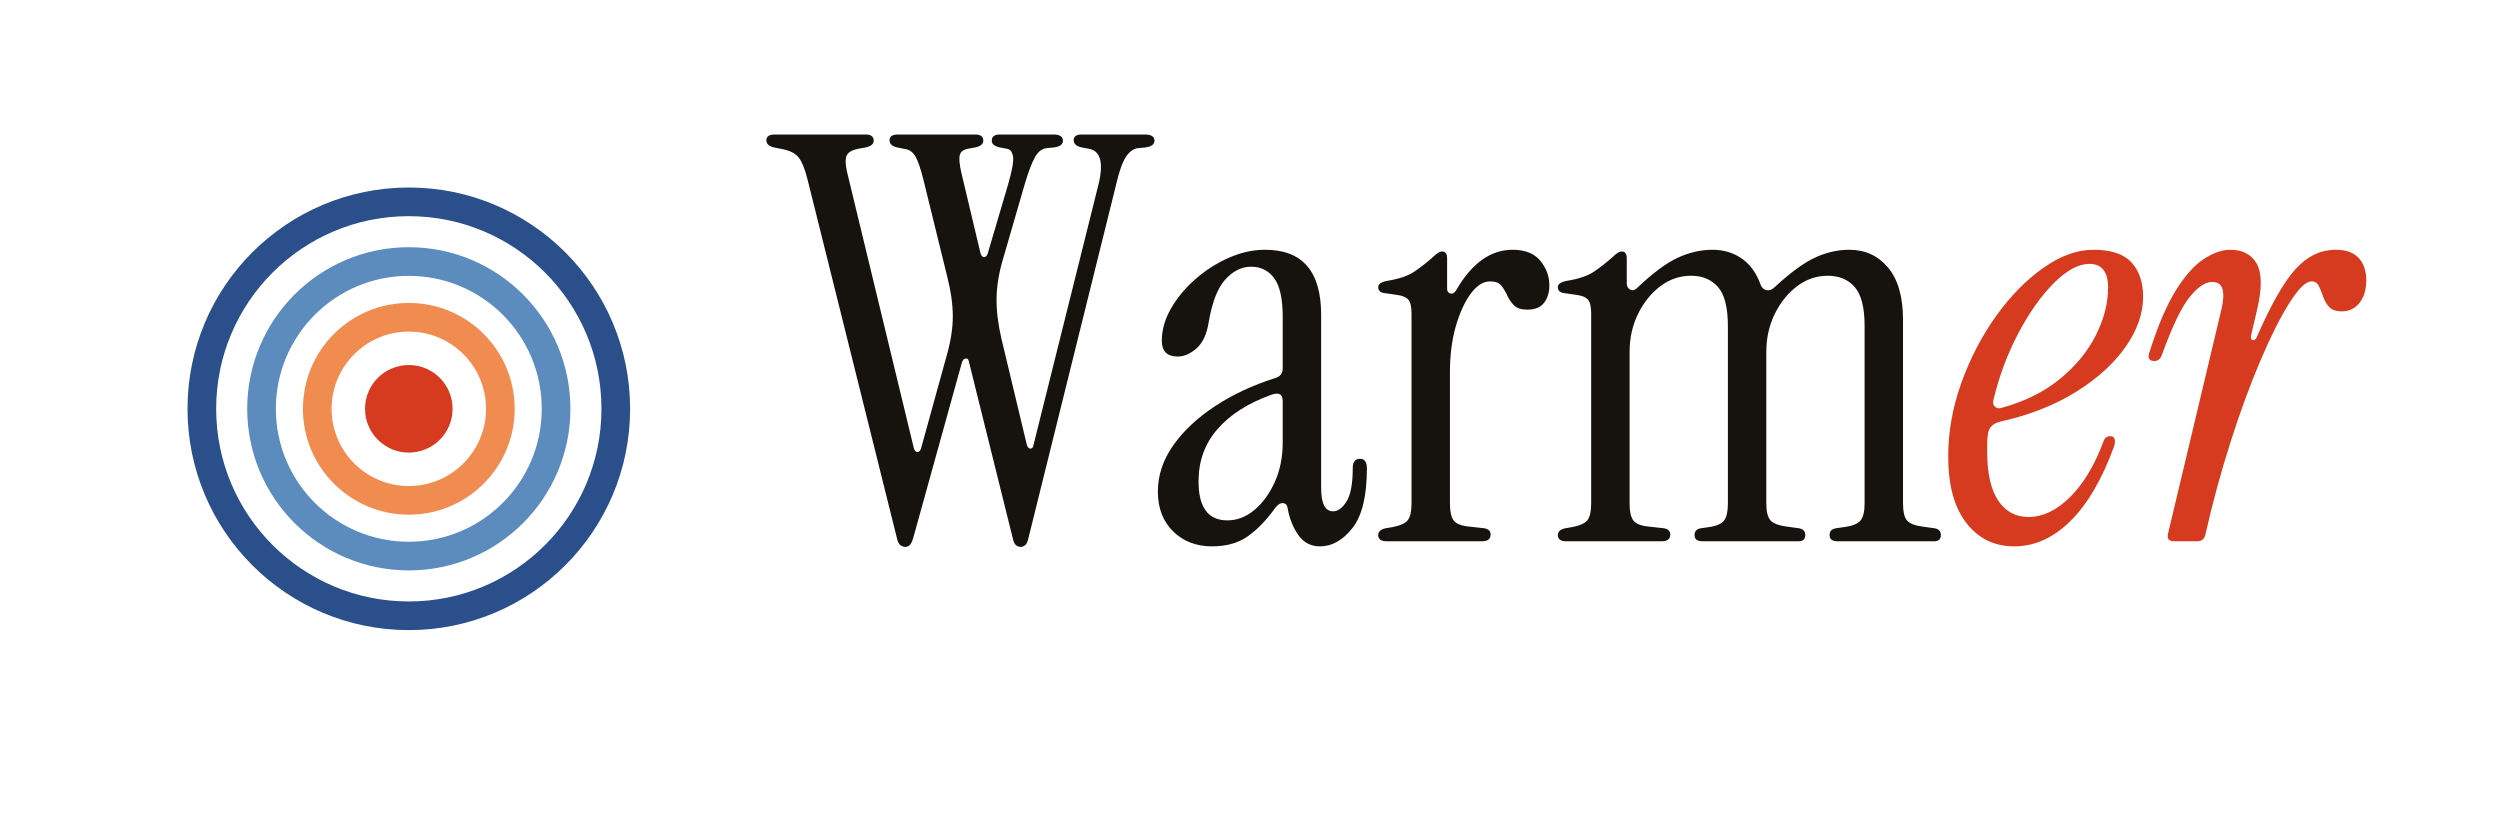
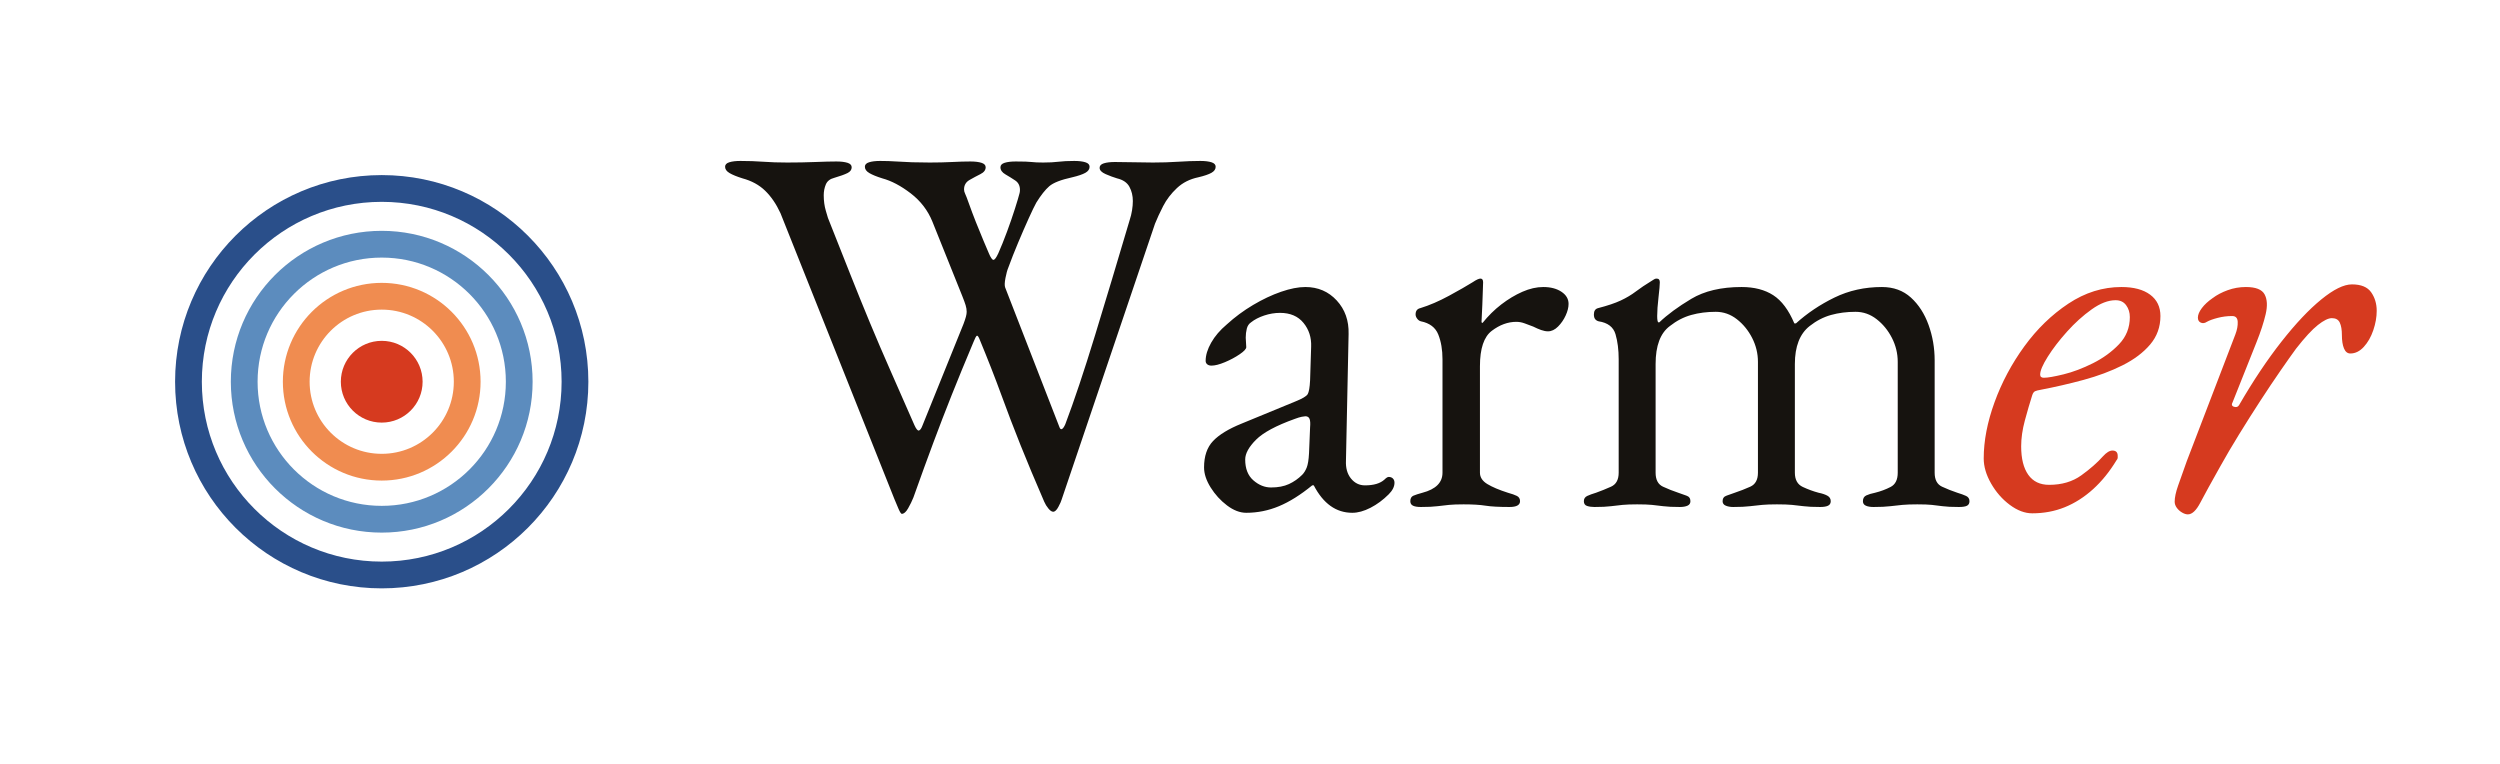
- <svg xmlns="http://www.w3.org/2000/svg" viewBox="0 0 486.78 159.2" width="486.78" height="159.2">
+ <svg xmlns="http://www.w3.org/2000/svg" viewBox="0 0 521.32 159.2" width="521.32" height="159.2">
  <g transform="translate(30 30) scale(1.55)">
    <circle cx="32" cy="32" r="26" fill="none" stroke="#2a4f8a" stroke-width="3.6" />
    <circle cx="32" cy="32" r="18.5" fill="none" stroke="#5c8cbe" stroke-width="3.6" />
    <circle cx="32" cy="32" r="11.5" fill="none" stroke="#f08c50" stroke-width="3.6" />
    <circle cx="32" cy="32" r="5.5" fill="#d63a1f" />
  </g>
-   <path d="M198.72 106.492Q198.28 106.492 197.84 106.162Q197.4 105.832 197.18 104.732L188.71 70.632Q188.6 69.752 188.05 69.807Q187.5 69.862 187.28 70.632L177.82 104.732Q177.49 105.832 177.105 106.162Q176.72 106.492 176.28 106.492Q175.84 106.492 175.345 106.162Q174.85 105.832 174.63 104.732L157.25 34.992Q156.48 31.912 155.545 30.702Q154.61 29.492 152.41 29.052L150.76 28.722Q149.22 28.392 149.22 27.292Q149.22 26.192 150.87 26.192H168.58Q170.12 26.192 170.12 27.402Q170.12 28.392 168.47 28.722L167.26 28.942Q165.39 29.272 164.895 30.207Q164.4 31.142 164.95 33.562L177.93 87.242Q178.15 88.012 178.645 88.012Q179.14 88.012 179.36 87.242L184.31 69.312Q185.52 65.132 185.52 61.612Q185.52 58.092 184.42 53.802L179.8 34.992Q179.03 31.912 178.315 30.592Q177.6 29.272 176.39 29.052L174.74 28.722Q173.2 28.392 173.2 27.292Q173.2 26.192 174.85 26.192H189.92Q191.46 26.192 191.46 27.402Q191.46 28.392 189.81 28.722L188.6 28.942Q187.17 29.162 186.895 30.152Q186.62 31.142 187.17 33.562L190.91 49.292Q191.13 50.062 191.625 50.062Q192.12 50.062 192.34 49.292L196.3 35.872Q197.51 31.692 197.235 30.372Q196.96 29.052 195.97 28.942L194.76 28.722Q193.11 28.392 193.11 27.402Q193.11 26.192 194.65 26.192H205.1Q206.97 26.192 206.97 27.402Q206.97 28.502 205.1 28.722L203.89 28.832Q202.46 28.942 201.525 30.592Q200.59 32.242 199.49 35.982L195.31 50.392Q194.1 54.462 194.045 58.037Q193.99 61.612 194.98 65.902L199.93 86.582Q200.15 87.352 200.645 87.352Q201.14 87.352 201.25 86.582L213.9 35.872Q215.44 29.492 211.92 28.942L210.71 28.722Q209.06 28.392 209.06 27.292Q209.06 26.192 210.6 26.192H222.92Q224.79 26.192 224.79 27.402Q224.79 28.502 222.92 28.722L221.71 28.832Q220.28 28.942 219.235 30.537Q218.19 32.132 217.31 35.982L200.26 104.732Q200.04 105.832 199.6 106.162Q199.16 106.492 198.72 106.492Z M236.01 106.382Q231.39 106.382 228.42 103.467Q225.45 100.552 225.45 95.712Q225.45 90.982 228.42 86.747Q231.39 82.512 236.56 79.102Q241.73 75.692 248.33 73.602Q249.76 73.162 249.76 71.732V61.722Q249.76 56.442 248.11 54.187Q246.46 51.932 243.6 51.932Q240.85 51.932 238.595 54.407Q236.34 56.882 235.35 62.712Q234.8 66.232 232.985 67.827Q231.17 69.422 229.3 69.422Q226.22 69.422 226.22 66.342Q226.22 63.152 228.035 60.017Q229.85 56.882 232.82 54.297Q235.79 51.712 239.31 50.172Q242.83 48.632 246.35 48.632Q257.24 48.632 257.24 61.282V94.942Q257.24 99.562 259.55 99.562Q260.98 99.562 262.19 97.637Q263.4 95.712 263.4 91.092Q263.4 89.332 264.83 89.332Q266.15 89.332 266.15 91.202Q266.15 99.232 263.345 102.807Q260.54 106.382 257.02 106.382Q254.38 106.382 252.84 104.237Q251.3 102.092 250.75 99.122Q250.64 98.022 249.815 97.967Q248.99 97.912 248.22 99.012Q245.58 102.642 242.83 104.512Q240.08 106.382 236.01 106.382ZM238.98 101.322Q241.84 101.322 244.26 99.287Q246.68 97.252 248.22 93.842Q249.76 90.432 249.76 86.142V78.112Q249.76 76.022 247.45 76.902Q240.74 79.322 237.055 83.557Q233.37 87.792 233.37 93.732Q233.37 101.322 238.98 101.322Z M283.64 56.332Q288.15 48.632 294.53 48.632Q298.16 48.632 299.92 50.777Q301.68 52.922 301.68 55.562Q301.68 57.652 300.635 58.972Q299.59 60.292 297.39 60.292Q295.63 60.292 294.805 59.467Q293.98 58.642 293.485 57.542Q292.99 56.442 292.33 55.617Q291.67 54.792 290.13 54.792Q288.15 54.792 286.39 57.157Q284.63 59.522 283.475 63.482Q282.32 67.442 282.32 72.502V98.022Q282.32 100.332 283.035 101.322Q283.75 102.312 286.06 102.532L289.03 102.862Q290.24 103.082 290.24 104.072Q290.24 105.392 288.59 105.392H270.0Q268.35 105.392 268.35 104.182Q268.35 103.192 269.78 102.862L271.1 102.642Q273.41 102.202 274.125 101.267Q274.84 100.332 274.84 98.022V61.062Q274.84 59.082 274.235 58.367Q273.63 57.652 272.09 57.432L269.78 57.102Q268.35 56.992 268.35 55.892Q268.35 55.012 270.11 54.682Q273.52 54.132 275.335 52.922Q277.15 51.712 279.13 49.952Q280.12 48.962 280.78 48.962Q281.77 48.962 281.77 50.282V56.222Q281.77 56.992 282.43 57.157Q283.09 57.322 283.64 56.332Z M304.98 105.392Q303.33 105.392 303.33 104.182Q303.33 103.192 304.76 102.862L306.08 102.642Q308.39 102.202 309.105 101.267Q309.82 100.332 309.82 98.022V61.062Q309.82 59.082 309.215 58.367Q308.61 57.652 307.07 57.432L304.76 57.102Q303.33 56.992 303.33 55.892Q303.33 55.012 305.09 54.682Q308.5 54.132 310.315 52.922Q312.13 51.712 314.11 49.952Q315.1 48.962 315.76 48.962Q316.75 48.962 316.75 50.282V55.232Q316.75 56.002 317.41 56.387Q318.07 56.772 318.84 56.002Q323.35 51.712 326.705 50.172Q330.06 48.632 333.47 48.632Q336.66 48.632 339.135 50.337Q341.61 52.042 342.82 55.452Q343.15 56.332 343.975 56.497Q344.8 56.662 345.57 55.892Q350.08 51.712 353.38 50.172Q356.68 48.632 360.09 48.632Q364.71 48.632 367.625 52.097Q370.54 55.562 370.54 62.272V98.022Q370.54 100.332 371.255 101.267Q371.97 102.202 374.28 102.532L376.7 102.862Q377.91 103.082 377.91 104.182Q377.91 105.392 376.59 105.392H357.78Q356.24 105.392 356.24 104.182Q356.24 103.082 357.45 102.862L358.99 102.642Q361.52 102.312 362.29 101.322Q363.06 100.332 363.06 98.022V63.482Q363.06 58.092 361.135 55.892Q359.21 53.692 355.91 53.692Q352.61 53.692 349.915 55.727Q347.22 57.762 345.57 61.117Q343.92 64.472 343.92 68.542V98.022Q343.92 100.332 344.69 101.267Q345.46 102.202 347.88 102.532L350.3 102.862Q351.51 103.082 351.51 104.182Q351.51 105.392 350.19 105.392H331.49Q329.95 105.392 329.95 104.182Q329.95 103.082 331.16 102.862L332.7 102.642Q335.01 102.312 335.725 101.322Q336.44 100.332 336.44 98.022V63.482Q336.44 58.092 334.515 55.892Q332.59 53.692 329.29 53.692Q325.99 53.692 323.295 55.727Q320.6 57.762 318.95 61.117Q317.3 64.472 317.3 68.542V98.022Q317.3 100.332 318.015 101.322Q318.73 102.312 321.04 102.532L324.01 102.862Q325.22 103.082 325.22 104.072Q325.22 105.392 323.57 105.392Z" fill="#16130f" />
-   <path d="M392.21 106.382Q386.38 106.382 382.86 101.817Q379.34 97.252 379.34 88.892Q379.34 81.632 381.925 74.482Q384.51 67.332 388.69 61.502Q392.87 55.672 397.875 52.152Q402.88 48.632 407.61 48.632Q412.78 48.632 415.035 51.107Q417.29 53.582 417.29 57.762Q417.29 62.712 413.825 67.607Q410.36 72.502 404.145 76.352Q397.93 80.202 389.57 82.072Q387.15 82.622 387.04 84.822Q386.93 85.592 386.93 86.417Q386.93 87.242 386.93 88.012Q386.93 94.282 389.075 97.472Q391.22 100.662 394.96 100.662Q399.14 100.662 403.045 96.812Q406.95 92.962 409.59 85.922Q409.92 84.932 410.91 84.932Q411.57 84.932 411.735 85.482Q411.9 86.032 411.68 86.802Q408.16 96.482 403.155 101.432Q398.15 106.382 392.21 106.382ZM388.14 77.892Q387.92 78.662 388.415 79.157Q388.91 79.652 389.68 79.432Q396.5 77.562 401.12 73.767Q405.74 69.972 408.105 65.242Q410.47 60.512 410.47 56.002Q410.47 51.382 406.84 51.382Q403.65 51.382 399.91 55.122Q396.17 58.862 392.98 64.912Q389.79 70.962 388.14 77.892Z M423.34 105.392Q421.8 105.392 422.13 103.962L432.58 60.072Q433.13 57.652 432.745 56.277Q432.36 54.902 430.71 54.902Q428.73 54.902 426.365 57.817Q424 60.732 421.03 68.872Q420.59 70.302 419.49 70.302Q417.84 70.302 418.61 68.322Q421.03 60.732 423.725 56.442Q426.42 52.152 429.17 50.392Q431.92 48.632 434.23 48.632Q437.86 48.632 439.4 51.327Q440.94 54.022 439.51 60.182L438.3 65.352Q438.19 66.122 438.63 66.232Q439.07 66.342 439.4 65.682Q443.58 56.112 446.99 52.372Q450.4 48.632 454.8 48.632Q457.77 48.632 459.255 50.227Q460.74 51.822 460.74 54.572Q460.74 57.322 459.42 58.972Q458.1 60.622 456.01 60.622Q454.25 60.622 453.48 59.742Q452.71 58.862 452.325 57.707Q451.94 56.552 451.5 55.672Q451.06 54.792 450.07 54.792Q448.42 54.792 445.78 58.972Q443.14 63.152 440.115 70.247Q437.09 77.342 434.285 86.142Q431.48 94.942 429.39 104.182Q429.06 105.392 427.85 105.392Z" fill="#d63a1f" />
+   <path d="M188.05 107.152Q187.83 107.152 187.39 106.162Q186.95 105.172 186.51 104.072L162.75 44.452Q161.43 41.592 159.56 39.777Q157.69 37.962 154.83 37.192Q153.07 36.642 152.135 36.092Q151.2 35.542 151.2 34.772Q151.2 34.112 152.08 33.837Q152.96 33.562 154.39 33.562Q156.92 33.562 159.175 33.727Q161.43 33.892 164.18 33.892Q167.26 33.892 170.01 33.782Q172.76 33.672 174.41 33.672Q175.84 33.672 176.72 33.947Q177.6 34.222 177.6 34.882Q177.6 35.652 176.72 36.092Q175.84 36.532 173.97 37.082Q172.65 37.412 172.21 38.457Q171.77 39.502 171.77 40.712Q171.77 42.472 172.21 43.957Q172.65 45.442 172.65 45.442Q175.18 51.822 177.27 57.102Q179.36 62.382 181.395 67.277Q183.43 72.172 185.685 77.287Q187.94 82.402 190.69 88.672Q191.24 89.882 191.625 89.772Q192.01 89.662 192.34 88.782L200.92 67.552Q201.25 66.672 201.415 66.067Q201.58 65.462 201.58 65.022Q201.58 64.362 201.36 63.647Q201.14 62.932 200.7 61.832L194.43 46.212Q193.0 42.692 189.92 40.327Q186.84 37.962 183.98 37.192Q182.22 36.642 181.285 36.092Q180.35 35.542 180.35 34.772Q180.35 34.112 181.23 33.837Q182.11 33.562 183.54 33.562Q185.3 33.562 186.895 33.672Q188.49 33.782 190.195 33.837Q191.9 33.892 193.88 33.892Q196.41 33.892 198.555 33.782Q200.7 33.672 202.35 33.672Q203.78 33.672 204.66 33.947Q205.54 34.222 205.54 34.882Q205.54 35.762 204.44 36.312Q203.34 36.862 202.185 37.522Q201.03 38.182 201.03 39.502Q201.03 39.722 201.085 39.942Q201.14 40.162 201.25 40.382Q201.47 40.822 202.075 42.527Q202.68 44.232 203.505 46.322Q204.33 48.412 205.1 50.227Q205.87 52.042 206.2 52.812Q206.75 54.132 207.135 54.187Q207.52 54.242 208.18 52.812Q209.06 50.832 209.995 48.302Q210.93 45.772 211.645 43.517Q212.36 41.262 212.58 40.382Q212.69 40.052 212.69 39.612Q212.69 38.292 211.7 37.632Q210.71 36.972 209.665 36.367Q208.62 35.762 208.62 34.882Q208.62 34.222 209.5 33.947Q210.38 33.672 211.81 33.672Q214.23 33.672 215.11 33.782Q215.99 33.892 217.53 33.892Q219.4 33.892 220.72 33.727Q222.04 33.562 224.02 33.562Q225.45 33.562 226.33 33.837Q227.21 34.112 227.21 34.772Q227.21 35.542 226.33 36.037Q225.45 36.532 223.58 36.972Q220.06 37.742 218.795 38.842Q217.53 39.942 216.1 42.252Q215.55 43.242 214.505 45.552Q213.46 47.862 212.305 50.612Q211.15 53.362 210.27 55.782Q209.94 56.552 209.665 57.982Q209.39 59.412 209.61 59.962L220.94 89.112Q221.16 89.662 221.49 89.442Q221.82 89.222 222.15 88.452Q224.9 81.192 228.365 69.862Q231.83 58.532 235.57 45.882Q235.9 44.892 236.065 43.847Q236.23 42.802 236.23 41.922Q236.23 40.272 235.515 38.952Q234.8 37.632 232.93 37.192Q231.83 36.862 230.565 36.312Q229.3 35.762 229.3 34.992Q229.3 34.332 230.18 34.057Q231.06 33.782 232.49 33.782Q234.69 33.782 236.505 33.837Q238.32 33.892 240.41 33.892Q243.16 33.892 245.69 33.727Q248.22 33.562 250.31 33.562Q251.74 33.562 252.62 33.837Q253.5 34.112 253.5 34.772Q253.5 35.542 252.62 36.037Q251.74 36.532 249.87 36.972Q247.23 37.522 245.415 39.227Q243.6 40.932 242.555 42.967Q241.51 45.002 240.85 46.652L221.38 104.182Q221.27 104.622 220.72 105.667Q220.17 106.712 219.62 106.712Q219.18 106.712 218.63 106.052Q218.08 105.392 217.75 104.622Q214.89 98.022 212.8 92.797Q210.71 87.572 208.785 82.292Q206.86 77.012 204.22 70.632Q203.89 69.862 203.67 70.027Q203.45 70.192 203.01 71.292Q200.37 77.562 198.445 82.402Q196.52 87.242 194.65 92.247Q192.78 97.252 190.47 103.742Q190.03 104.842 189.37 105.997Q188.71 107.152 188.05 107.152Z M259.88 106.932Q257.9 106.932 255.865 105.392Q253.83 103.852 252.455 101.652Q251.08 99.452 251.08 97.472Q251.08 93.952 252.95 91.972Q254.82 89.992 258.89 88.342L270.11 83.722Q272.31 82.842 272.695 82.182Q273.08 81.522 273.19 79.322L273.41 72.282Q273.52 69.422 271.815 67.332Q270.11 65.242 266.92 65.242Q265.27 65.242 263.62 65.792Q261.97 66.342 260.87 67.222Q260.21 67.662 259.99 68.542Q259.77 69.422 259.77 70.412Q259.77 70.852 259.825 71.402Q259.88 71.952 259.88 72.392Q259.88 72.942 258.505 73.877Q257.13 74.812 255.425 75.527Q253.72 76.242 252.62 76.242Q252.07 76.242 251.74 75.967Q251.41 75.692 251.41 75.252Q251.41 73.492 252.565 71.457Q253.72 69.422 255.81 67.662Q258.34 65.352 261.31 63.592Q264.28 61.832 267.14 60.842Q270.0 59.852 272.2 59.852Q276.16 59.852 278.745 62.657Q281.33 65.462 281.22 69.642L280.67 96.042Q280.56 98.352 281.715 99.782Q282.87 101.212 284.63 101.212Q287.38 101.212 288.7 100.002Q289.25 99.452 289.58 99.452Q290.13 99.452 290.46 99.782Q290.79 100.112 290.79 100.662Q290.79 101.872 289.58 103.082Q287.82 104.842 285.785 105.887Q283.75 106.932 281.99 106.932Q276.93 106.932 273.96 101.212H273.63Q270.0 104.182 266.7 105.557Q263.4 106.932 259.88 106.932ZM265.05 101.652Q267.25 101.652 268.79 100.937Q270.33 100.222 271.54 99.012Q272.09 98.462 272.475 97.527Q272.86 96.592 272.97 94.502L273.19 89.112Q273.3 87.902 273.08 87.352Q272.86 86.802 272.2 86.802Q271.98 86.802 271.43 86.912Q270.88 87.022 270.0 87.352Q264.17 89.442 261.915 91.697Q259.66 93.952 259.66 95.822Q259.66 98.682 261.365 100.167Q263.07 101.652 265.05 101.652Z M296.29 105.722Q295.19 105.722 294.64 105.447Q294.09 105.172 294.09 104.512Q294.09 103.632 294.75 103.357Q295.41 103.082 296.62 102.752Q298.71 102.202 299.755 101.157Q300.8 100.112 300.8 98.572V74.922Q300.8 71.952 299.92 69.752Q299.04 67.552 296.29 67.002Q295.85 66.892 295.52 66.452Q295.19 66.012 295.19 65.572Q295.19 64.472 296.18 64.252Q299.04 63.372 302.175 61.667Q305.31 59.962 307.07 58.862Q307.73 58.422 308.115 58.257Q308.5 58.092 308.72 58.092Q309.27 58.092 309.27 58.862Q309.27 59.192 309.215 60.512Q309.16 61.832 309.105 63.592Q309.05 65.352 308.94 67.112Q308.94 67.332 309.16 67.332Q310.92 65.132 313.065 63.482Q315.21 61.832 317.465 60.842Q319.72 59.852 321.81 59.852Q324.12 59.852 325.605 60.842Q327.09 61.832 327.09 63.372Q327.09 64.472 326.485 65.792Q325.88 67.112 324.89 68.102Q323.9 69.092 322.8 69.092Q322.14 69.092 321.37 68.817Q320.6 68.542 319.72 68.102Q318.84 67.772 317.96 67.442Q317.08 67.112 316.2 67.112Q313.56 67.112 311.085 68.982Q308.61 70.852 308.61 76.352V98.572Q308.61 100.002 310.15 100.937Q311.69 101.872 314.44 102.752Q315.65 103.082 316.31 103.412Q316.97 103.742 316.97 104.512Q316.97 105.722 314.77 105.722Q311.47 105.722 309.765 105.447Q308.06 105.172 305.2 105.172Q303.33 105.172 302.175 105.282Q301.02 105.392 299.755 105.557Q298.49 105.722 296.29 105.722Z M332.48 105.722Q331.6 105.722 330.94 105.502Q330.28 105.282 330.28 104.512Q330.28 103.742 330.995 103.412Q331.71 103.082 332.81 102.752Q334.35 102.202 335.945 101.487Q337.54 100.772 337.54 98.572V74.922Q337.54 71.952 336.88 69.697Q336.22 67.442 333.36 67.002Q332.92 66.892 332.645 66.562Q332.37 66.232 332.37 65.572Q332.37 64.472 333.25 64.252Q336.22 63.482 337.98 62.657Q339.74 61.832 341.115 60.787Q342.49 59.742 344.47 58.532Q344.69 58.422 344.91 58.257Q345.13 58.092 345.46 58.092Q346.12 58.092 346.12 58.862Q346.12 59.632 345.845 61.997Q345.57 64.362 345.57 65.902Q345.57 67.002 345.79 67.222H346.01Q348.54 64.802 352.665 62.327Q356.79 59.852 363.17 59.852Q367.13 59.852 369.77 61.557Q372.41 63.262 374.17 67.442H374.5Q378.02 64.252 382.53 62.052Q387.04 59.852 392.43 59.852Q396.06 59.852 398.48 62.052Q400.9 64.252 402.165 67.772Q403.43 71.292 403.43 75.142V98.572Q403.43 100.772 404.97 101.487Q406.51 102.202 408.16 102.752Q409.26 103.082 409.975 103.412Q410.69 103.742 410.69 104.512Q410.69 105.172 410.195 105.447Q409.7 105.722 408.49 105.722Q406.29 105.722 405.08 105.557Q403.87 105.392 402.825 105.282Q401.78 105.172 399.8 105.172Q397.93 105.172 396.72 105.282Q395.51 105.392 394.19 105.557Q392.87 105.722 390.67 105.722Q389.68 105.722 389.075 105.447Q388.47 105.172 388.47 104.512Q388.47 103.632 389.185 103.302Q389.9 102.972 391.0 102.752Q392.76 102.312 394.245 101.542Q395.73 100.772 395.73 98.572V75.472Q395.73 72.832 394.52 70.467Q393.31 68.102 391.33 66.562Q389.35 65.022 386.93 65.022Q384.18 65.022 381.815 65.682Q379.45 66.342 377.36 67.992Q374.28 70.412 374.28 75.912V98.572Q374.28 100.772 375.93 101.542Q377.58 102.312 379.23 102.752Q380.33 102.972 381.045 103.357Q381.76 103.742 381.76 104.512Q381.76 105.172 381.21 105.447Q380.66 105.722 379.56 105.722Q377.36 105.722 376.095 105.557Q374.83 105.392 373.675 105.282Q372.52 105.172 370.54 105.172Q368.67 105.172 367.46 105.282Q366.25 105.392 364.93 105.557Q363.61 105.722 361.41 105.722Q360.53 105.722 359.87 105.447Q359.21 105.172 359.21 104.512Q359.21 103.632 360.035 103.357Q360.86 103.082 361.74 102.752Q363.39 102.202 364.985 101.487Q366.58 100.772 366.58 98.572V75.472Q366.58 72.832 365.37 70.467Q364.16 68.102 362.18 66.562Q360.2 65.022 357.78 65.022Q355.03 65.022 352.665 65.682Q350.3 66.342 348.21 67.992Q345.24 70.192 345.24 75.912V98.572Q345.24 100.772 346.78 101.487Q348.32 102.202 349.97 102.752Q350.85 103.082 351.675 103.357Q352.5 103.632 352.5 104.512Q352.5 105.172 351.895 105.447Q351.29 105.722 350.3 105.722Q348.1 105.722 346.835 105.557Q345.57 105.392 344.47 105.282Q343.37 105.172 341.39 105.172Q339.52 105.172 338.365 105.282Q337.21 105.392 335.945 105.557Q334.68 105.722 332.48 105.722Z" fill="#16130f" />
+   <path d="M423.78 107.042Q421.47 107.042 419.105 105.282Q416.74 103.522 415.2 100.827Q413.66 98.132 413.66 95.602Q413.66 90.102 415.915 83.887Q418.17 77.672 422.13 72.227Q426.09 66.782 431.315 63.317Q436.54 59.852 442.37 59.852Q446.22 59.852 448.365 61.447Q450.51 63.042 450.51 65.902Q450.51 69.312 448.365 71.842Q446.22 74.372 442.59 76.187Q438.96 78.002 434.505 79.212Q430.05 80.422 425.43 81.302Q424.77 81.412 424.385 81.577Q424 81.742 423.78 82.402Q423.01 84.822 422.24 87.682Q421.47 90.542 421.47 93.072Q421.47 96.922 422.955 99.012Q424.44 101.102 427.3 101.102Q431.26 101.102 434.01 99.122Q436.76 97.142 438.52 95.162Q439.62 93.952 440.5 93.952Q441.6 93.952 441.6 95.052Q441.6 95.162 441.6 95.437Q441.6 95.712 441.38 95.932Q439.18 99.562 436.43 102.037Q433.68 104.512 430.545 105.777Q427.41 107.042 423.78 107.042ZM426.2 78.772Q427.41 78.772 430.325 78.057Q433.24 77.342 436.43 75.747Q439.62 74.152 441.875 71.787Q444.13 69.422 444.13 66.122Q444.13 64.692 443.36 63.647Q442.59 62.602 441.16 62.602Q438.85 62.602 436.155 64.527Q433.46 66.452 431.04 69.147Q428.62 71.842 427.025 74.372Q425.43 76.902 425.43 78.112Q425.43 78.772 426.2 78.772Z M456.23 107.262Q455.68 107.262 455.02 106.877Q454.36 106.492 453.92 105.887Q453.48 105.282 453.48 104.622Q453.48 103.302 454.195 101.267Q454.91 99.232 456.01 96.152L466.13 69.752Q466.68 68.322 466.625 67.112Q466.57 65.902 465.47 65.902Q463.93 65.902 462.445 66.287Q460.96 66.672 460.19 67.112Q459.53 67.552 458.925 67.277Q458.32 67.002 458.32 66.232Q458.32 65.352 459.145 64.252Q459.97 63.152 461.4 62.162Q462.72 61.172 464.535 60.512Q466.35 59.852 468.33 59.852Q471.41 59.852 472.235 61.392Q473.06 62.932 472.455 65.517Q471.85 68.102 470.53 71.402L465.58 83.832Q465.14 84.602 465.855 84.822Q466.57 85.042 466.9 84.492Q471.3 76.902 475.755 71.237Q480.21 65.572 484.06 62.437Q487.91 59.302 490.44 59.302Q493.3 59.302 494.455 60.952Q495.61 62.602 495.61 64.802Q495.61 66.782 494.895 68.872Q494.18 70.962 492.915 72.337Q491.65 73.712 490.11 73.712Q489.23 73.712 488.79 72.667Q488.35 71.622 488.35 69.862Q488.35 68.212 487.91 67.277Q487.47 66.342 486.26 66.342Q485.16 66.342 483.345 67.772Q481.53 69.202 478.78 72.722Q477.57 74.372 475.59 77.232Q473.61 80.092 471.355 83.557Q469.1 87.022 466.9 90.597Q464.7 94.172 463.05 97.142Q460.08 102.422 458.815 104.842Q457.55 107.262 456.23 107.262Z" fill="#d63a1f" />
</svg>
